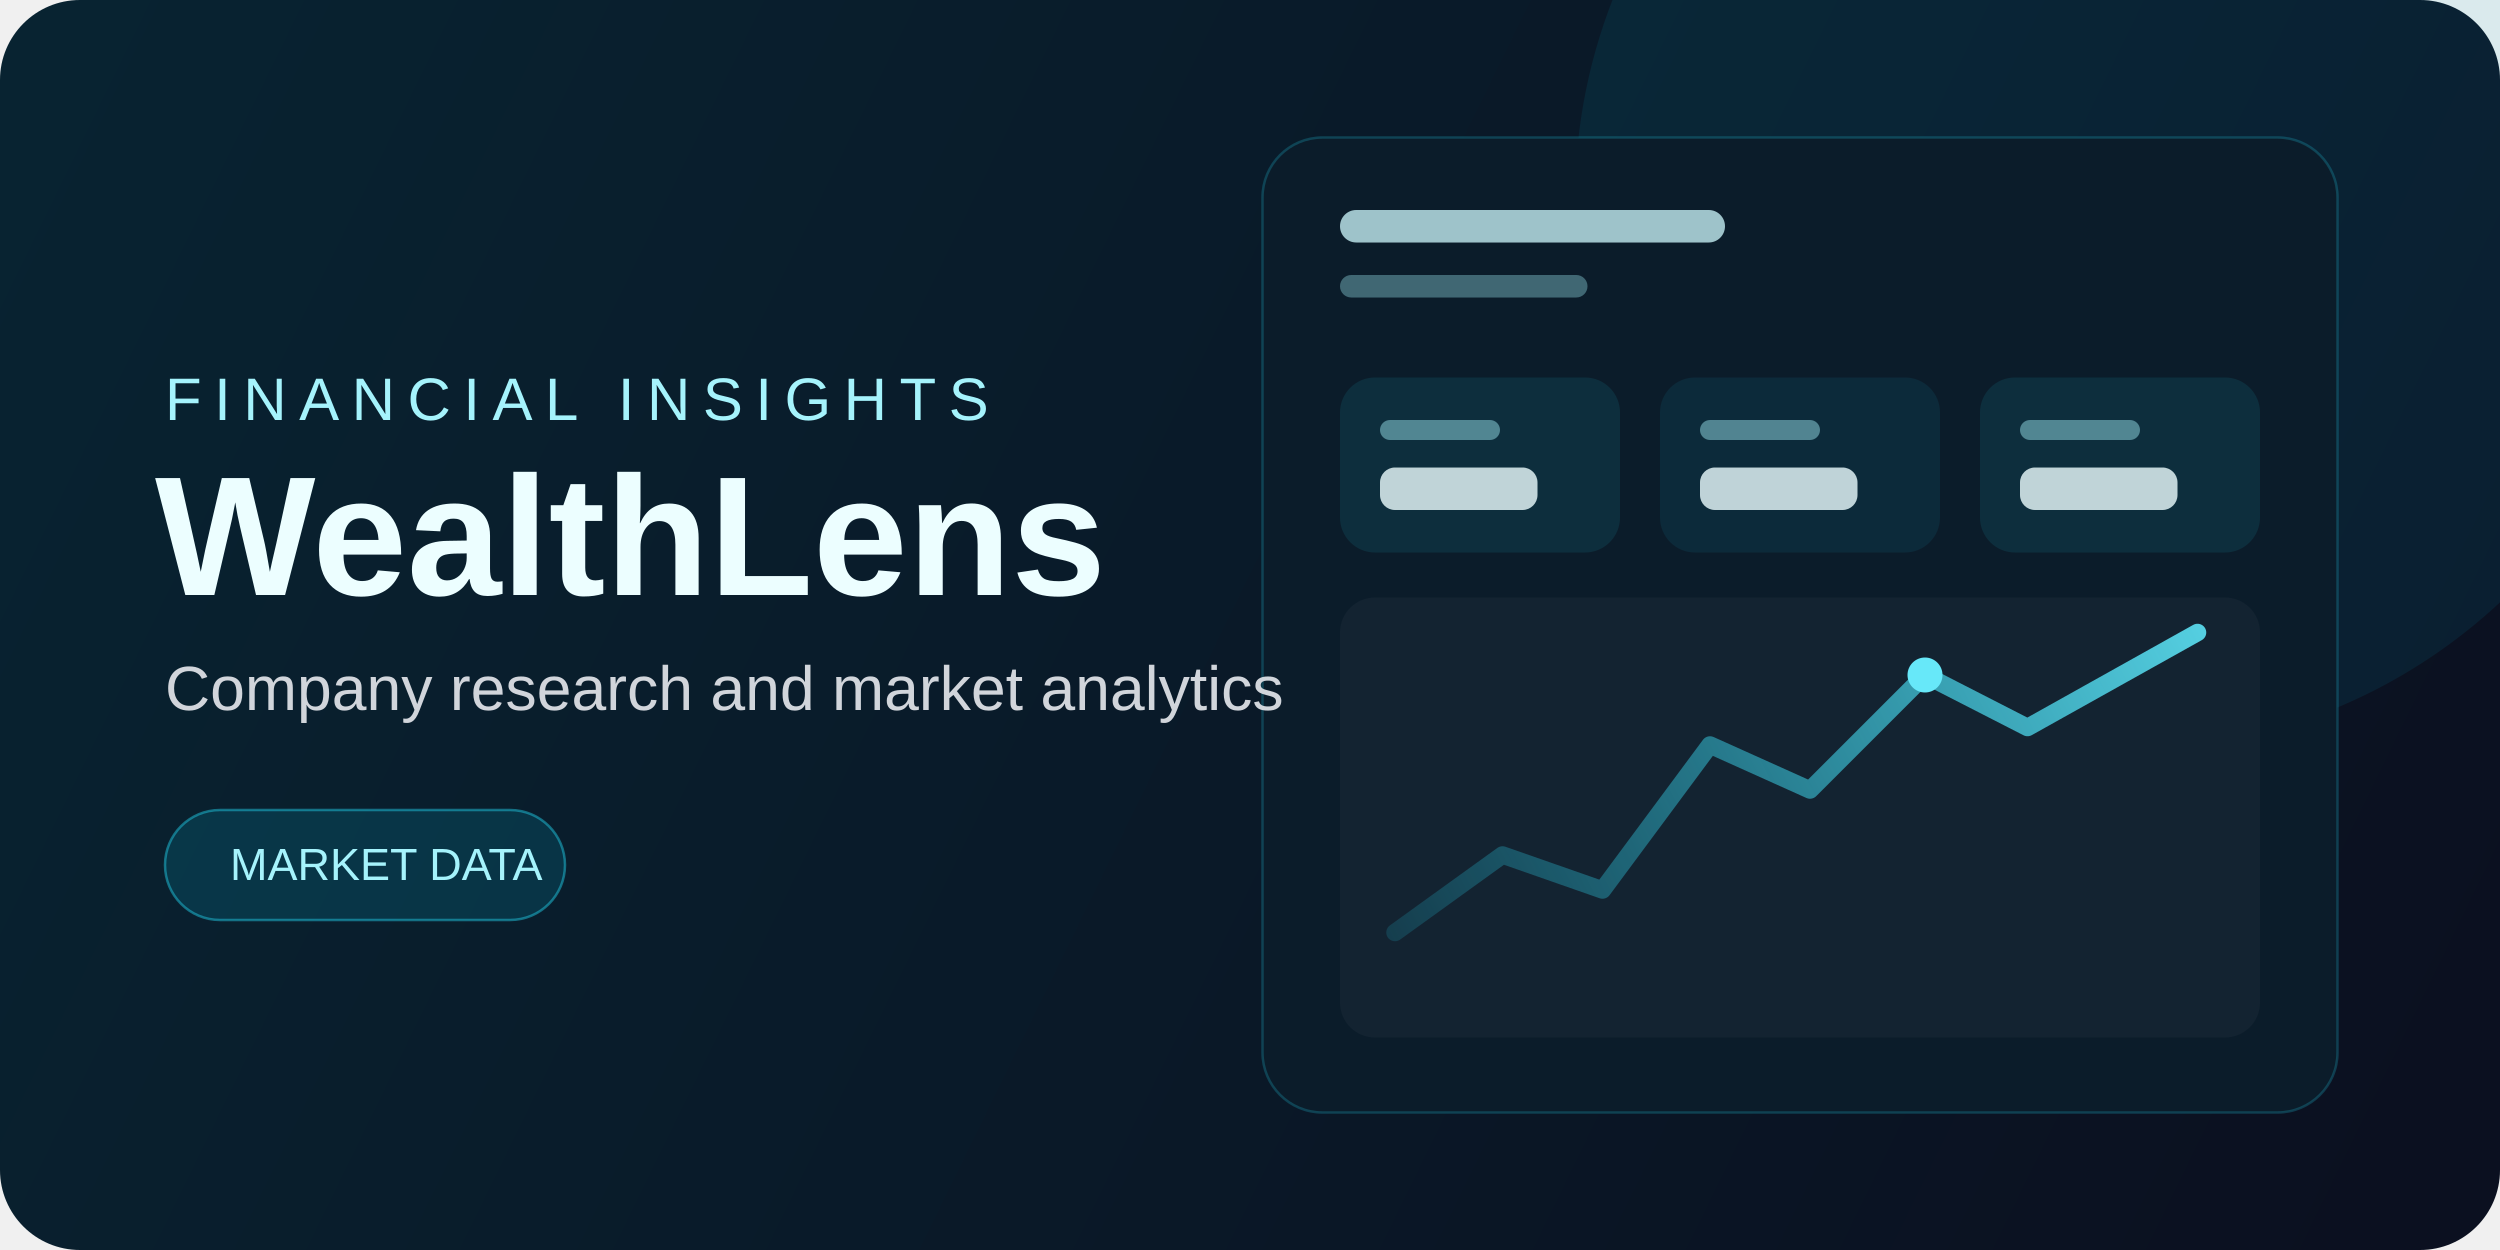
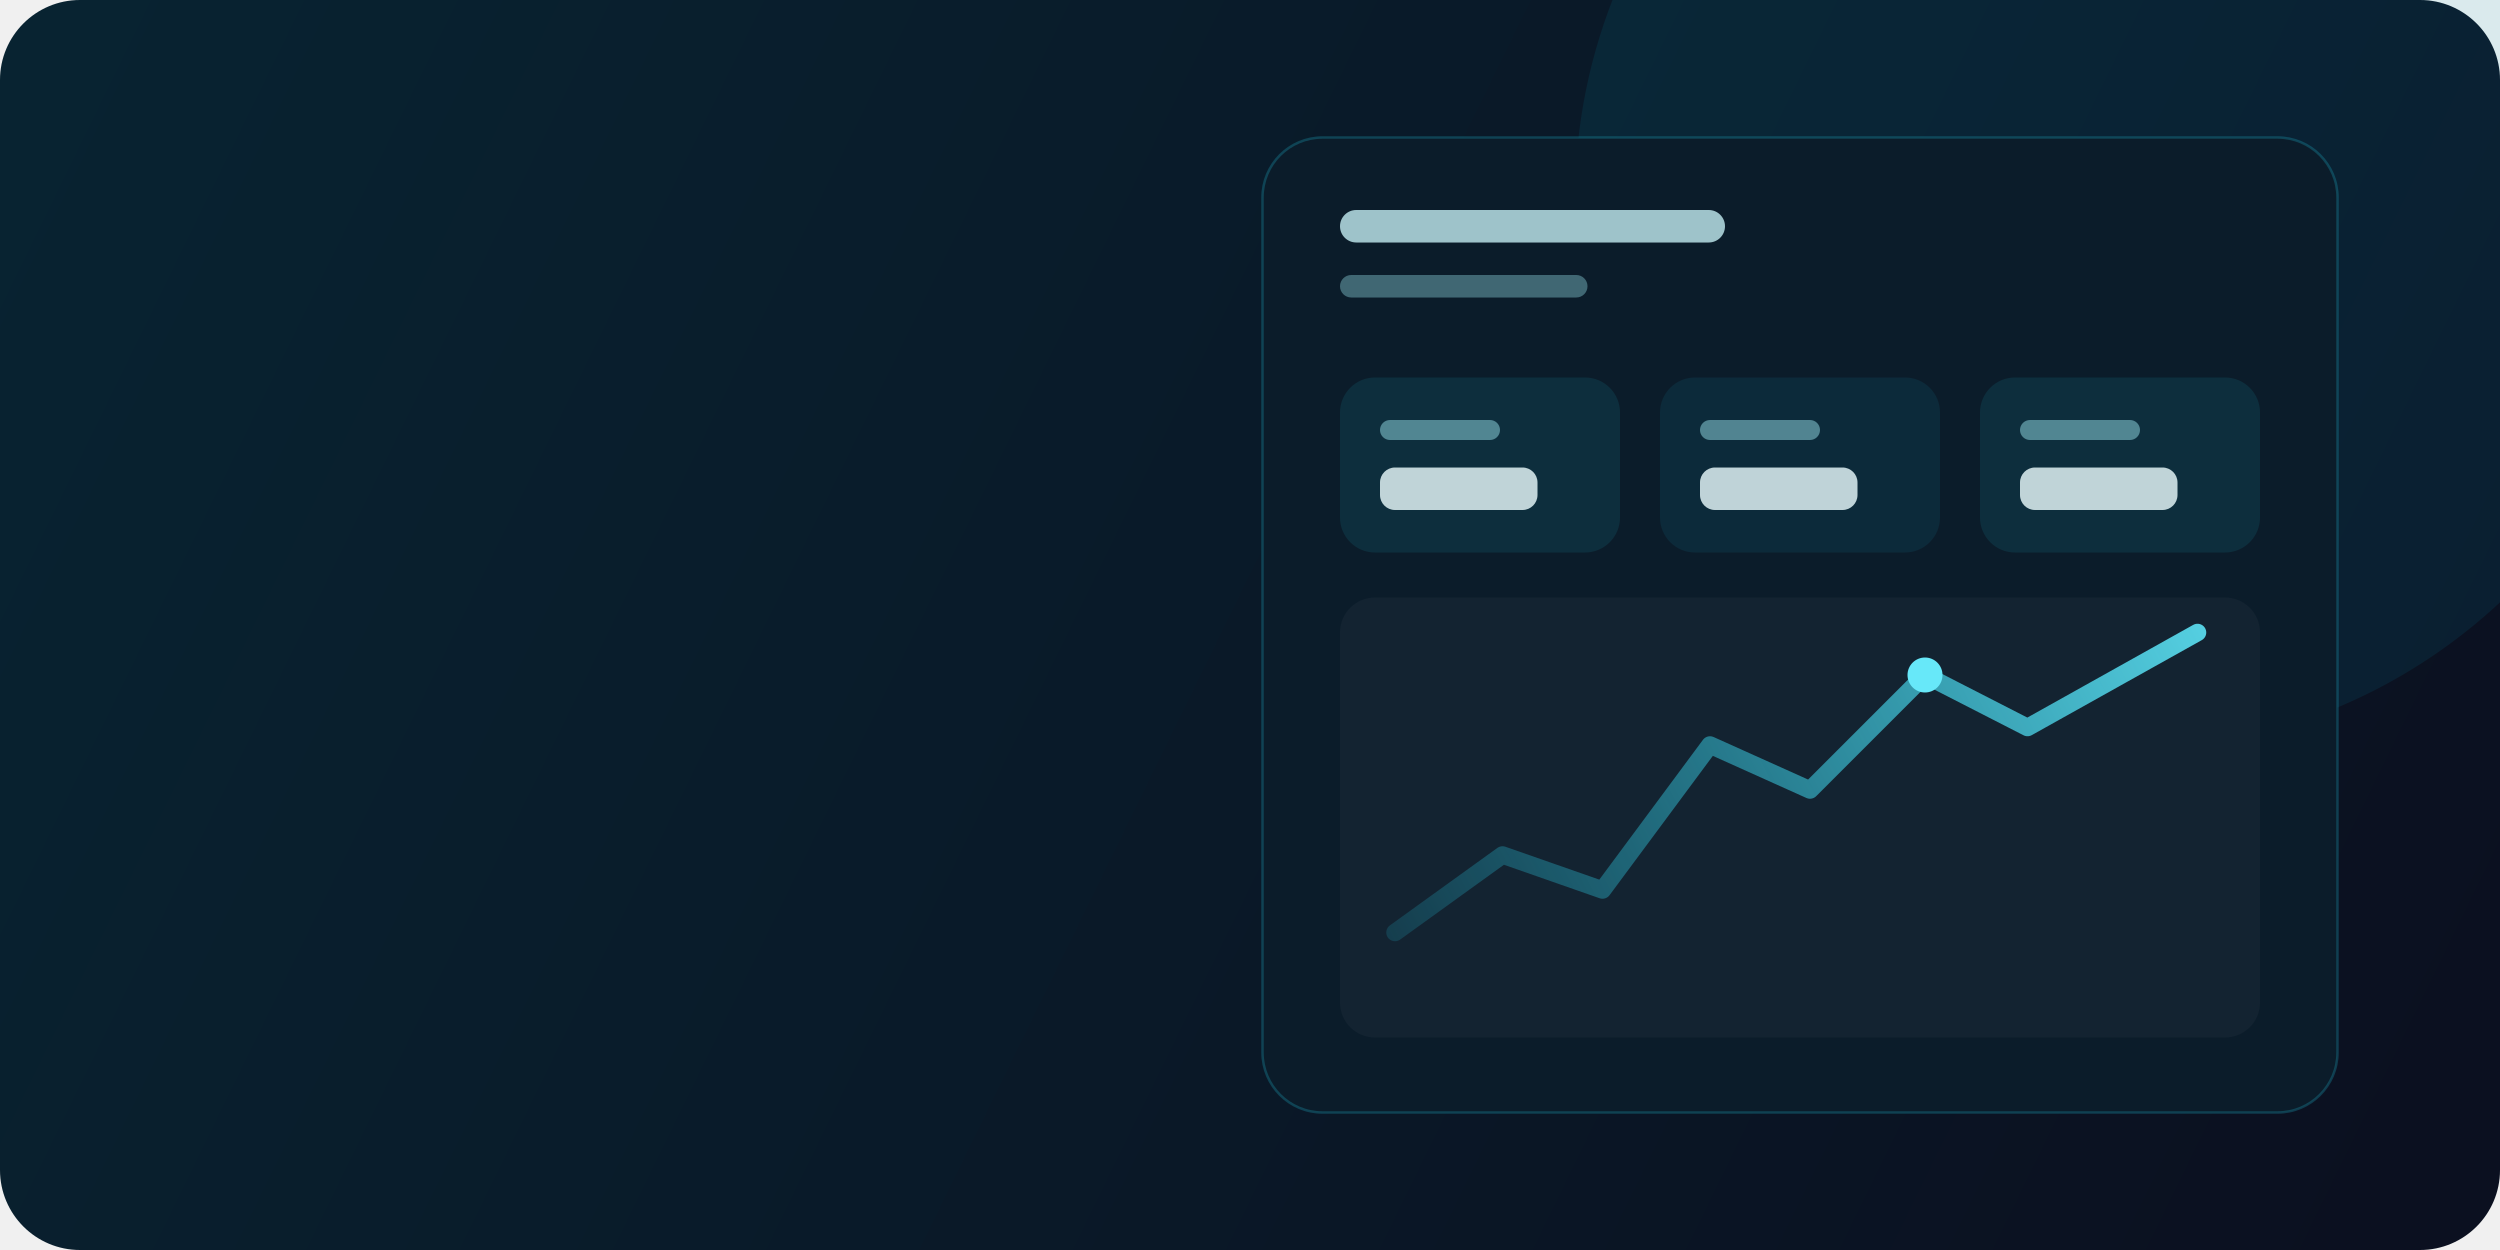
<svg xmlns="http://www.w3.org/2000/svg" width="1000" height="500" viewBox="0 0 1000 500" fill="none">
  <defs>
    <linearGradient id="bg" x1="20" y1="20" x2="960" y2="480" gradientUnits="userSpaceOnUse">
      <stop stop-color="#082331" />
      <stop offset="1" stop-color="#0b1020" />
    </linearGradient>
    <linearGradient id="line" x1="550" y1="365" x2="905" y2="180" gradientUnits="userSpaceOnUse">
      <stop stop-color="#22d3ee" stop-opacity=".15" />
      <stop offset="1" stop-color="#67e8f9" />
    </linearGradient>
  </defs>
  <rect width="1000" height="500" rx="32" fill="url(#bg)" />
  <circle cx="850" cy="80" r="220" fill="#06b6d4" fill-opacity=".09" />
  <rect x="505" y="55" width="430" height="390" rx="24" fill="#0b1c2a" stroke="#22d3ee" stroke-opacity=".22" />
  <rect x="536" y="84" width="154" height="13" rx="6.5" fill="#cffafe" fill-opacity=".75" />
  <rect x="536" y="110" width="99" height="9" rx="4.5" fill="#a5f3fc" fill-opacity=".35" />
  <rect x="536" y="151" width="112" height="70" rx="14" fill="#22d3ee" fill-opacity=".1" />
  <rect x="664" y="151" width="112" height="70" rx="14" fill="#22d3ee" fill-opacity=".08" />
  <rect x="792" y="151" width="112" height="70" rx="14" fill="#22d3ee" fill-opacity=".1" />
  <rect x="552" y="168" width="48" height="8" rx="4" fill="#a5f3fc" fill-opacity=".45" />
  <rect x="552" y="187" width="63" height="17" rx="6" fill="#ecfeff" fill-opacity=".8" />
  <rect x="680" y="168" width="48" height="8" rx="4" fill="#a5f3fc" fill-opacity=".45" />
  <rect x="680" y="187" width="63" height="17" rx="6" fill="#ecfeff" fill-opacity=".8" />
  <rect x="808" y="168" width="48" height="8" rx="4" fill="#a5f3fc" fill-opacity=".45" />
  <rect x="808" y="187" width="63" height="17" rx="6" fill="#ecfeff" fill-opacity=".8" />
  <rect x="536" y="239" width="368" height="176" rx="14" fill="#ffffff" fill-opacity=".035" />
  <path d="M558 373L601 342L641 356L684 298L724 316L770 270L811 291L879 253" stroke="url(#line)" stroke-width="7" stroke-linecap="round" stroke-linejoin="round" />
  <circle cx="770" cy="270" r="7" fill="#67e8f9" />
-   <text x="66" y="168" fill="#a5f3fc" font-family="Arial,sans-serif" font-size="24" letter-spacing="5">FINANCIAL INSIGHTS</text>
-   <text x="62" y="238" fill="#ecfeff" font-family="Arial,sans-serif" font-size="68" font-weight="700">WealthLens</text>
-   <text x="66" y="284" fill="#d1d5db" font-family="Arial,sans-serif" font-size="25">Company research and market analytics</text>
-   <rect x="66" y="324" width="160" height="44" rx="22" fill="#0891b2" fill-opacity=".2" stroke="#22d3ee" stroke-opacity=".45" />
-   <text x="92" y="352" fill="#a5f3fc" font-family="Arial,sans-serif" font-size="18">MARKET DATA</text>
</svg>
